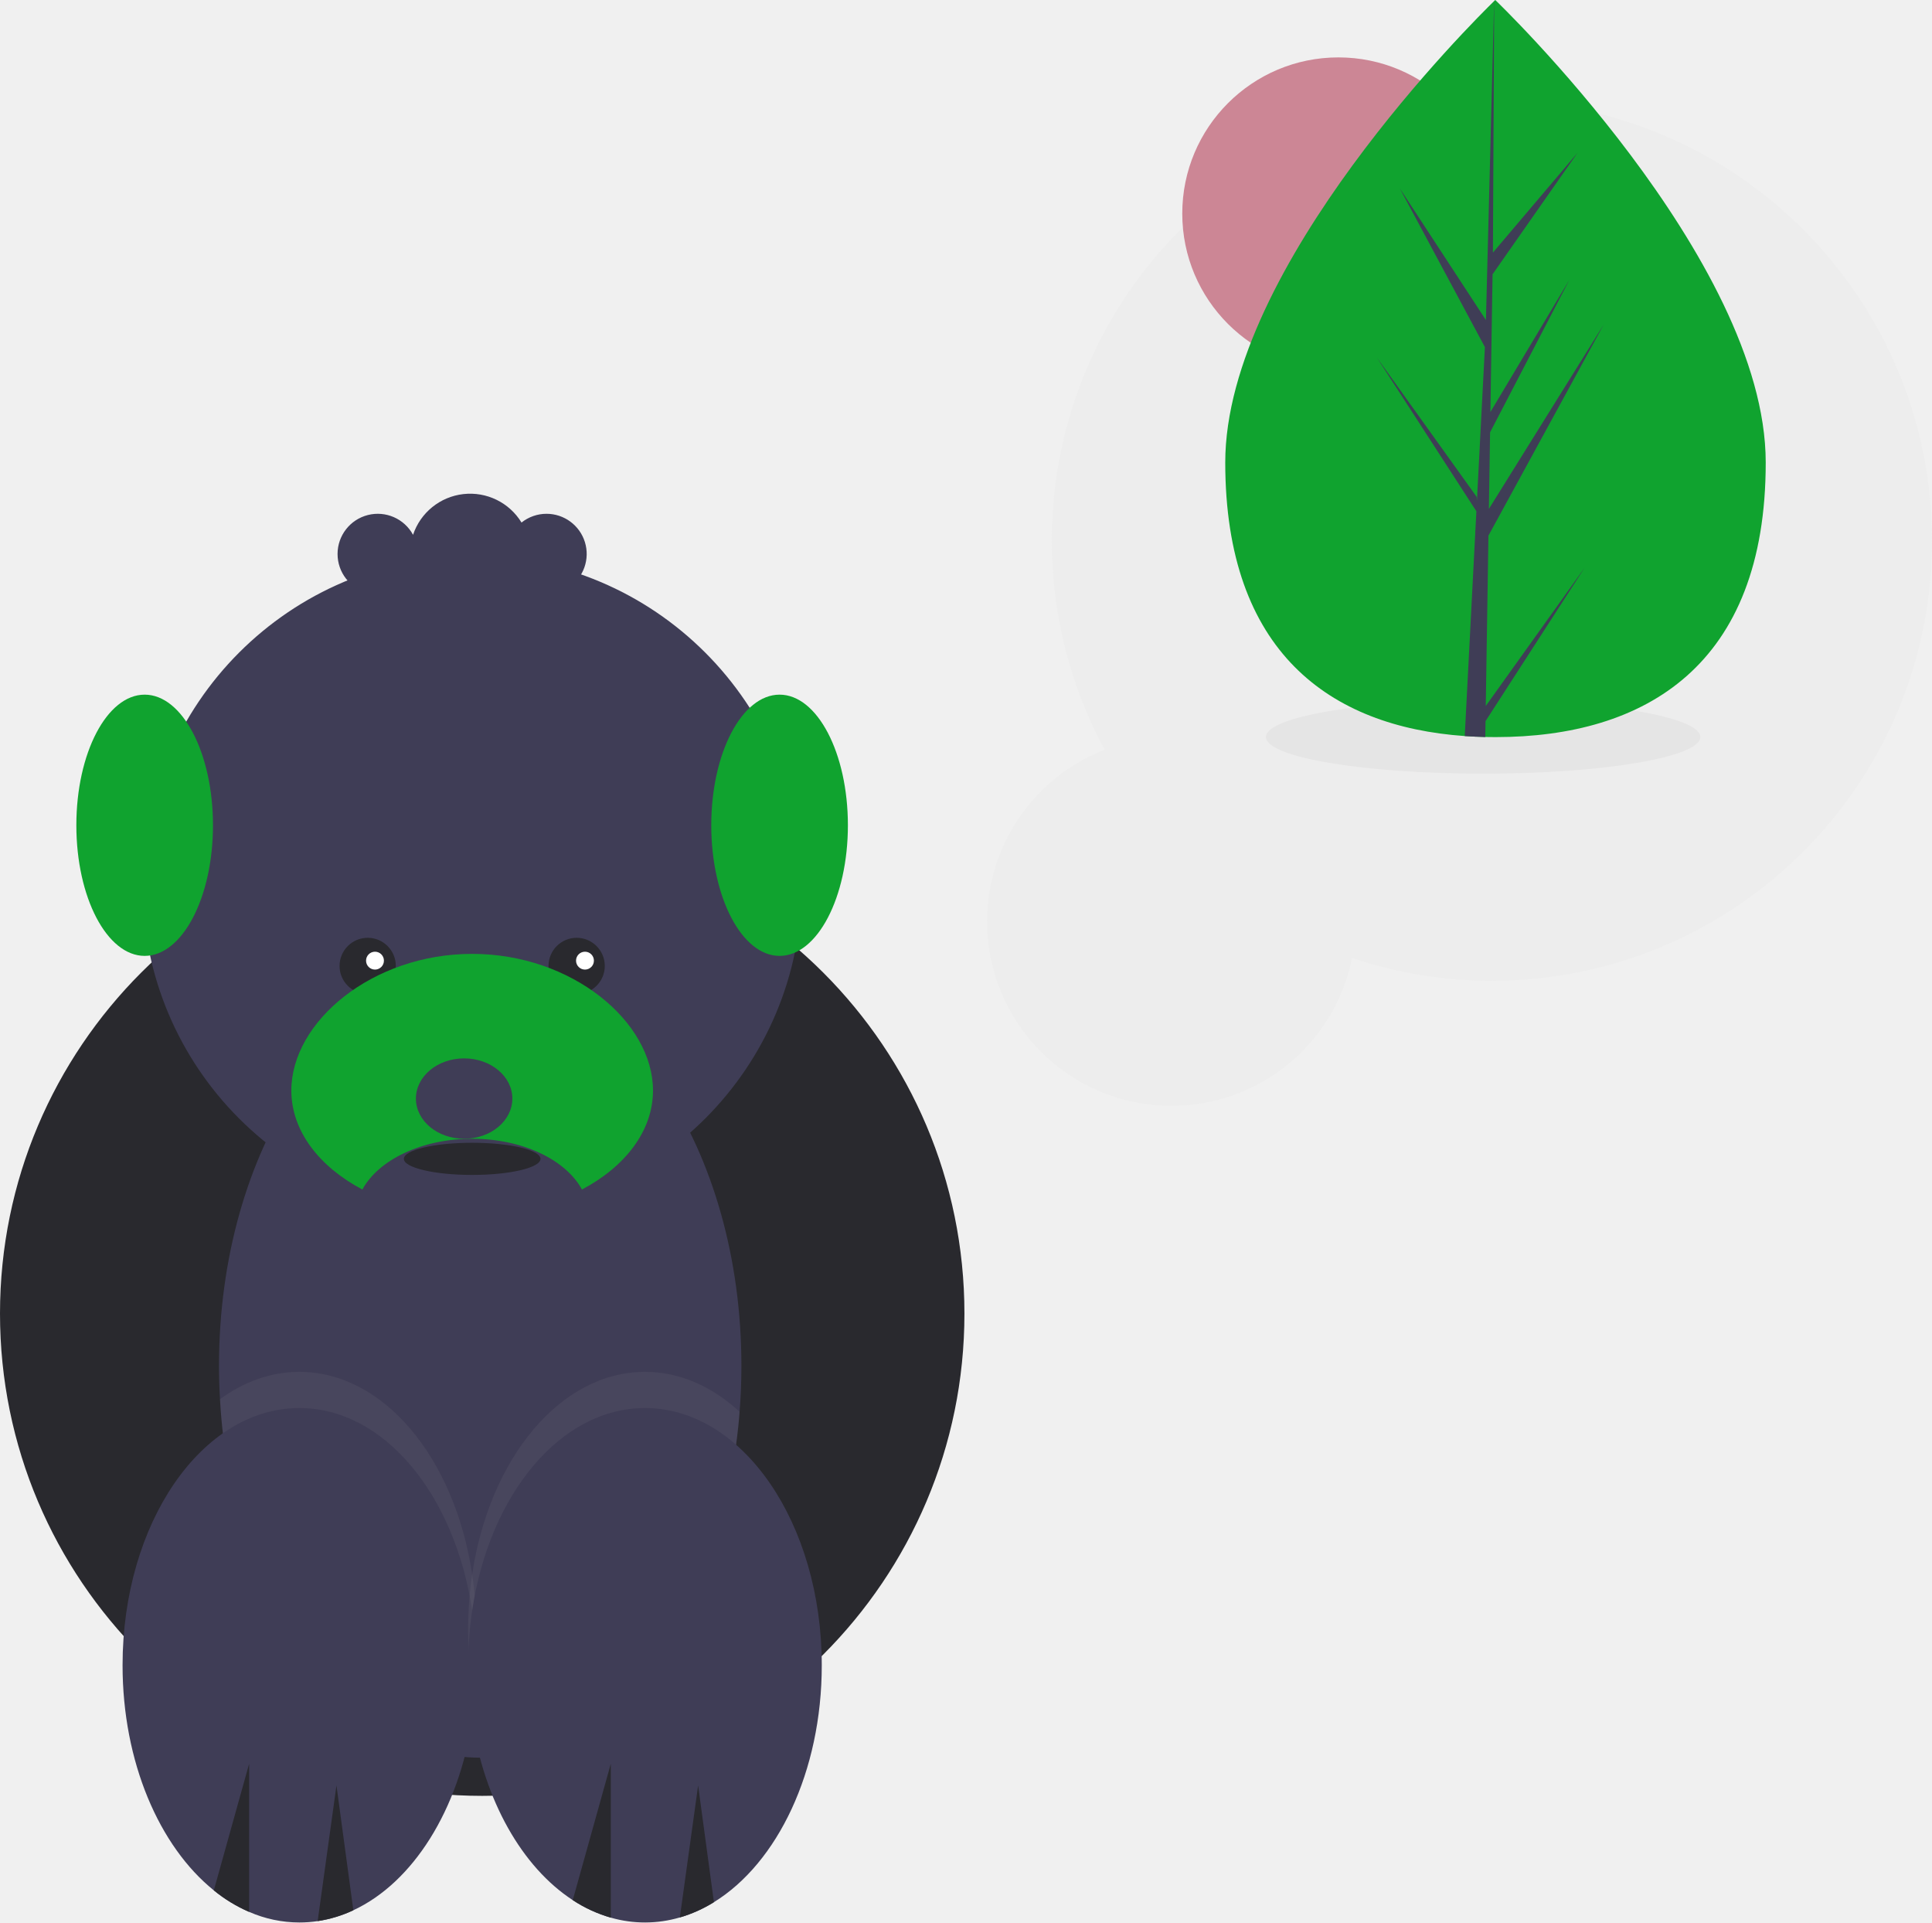
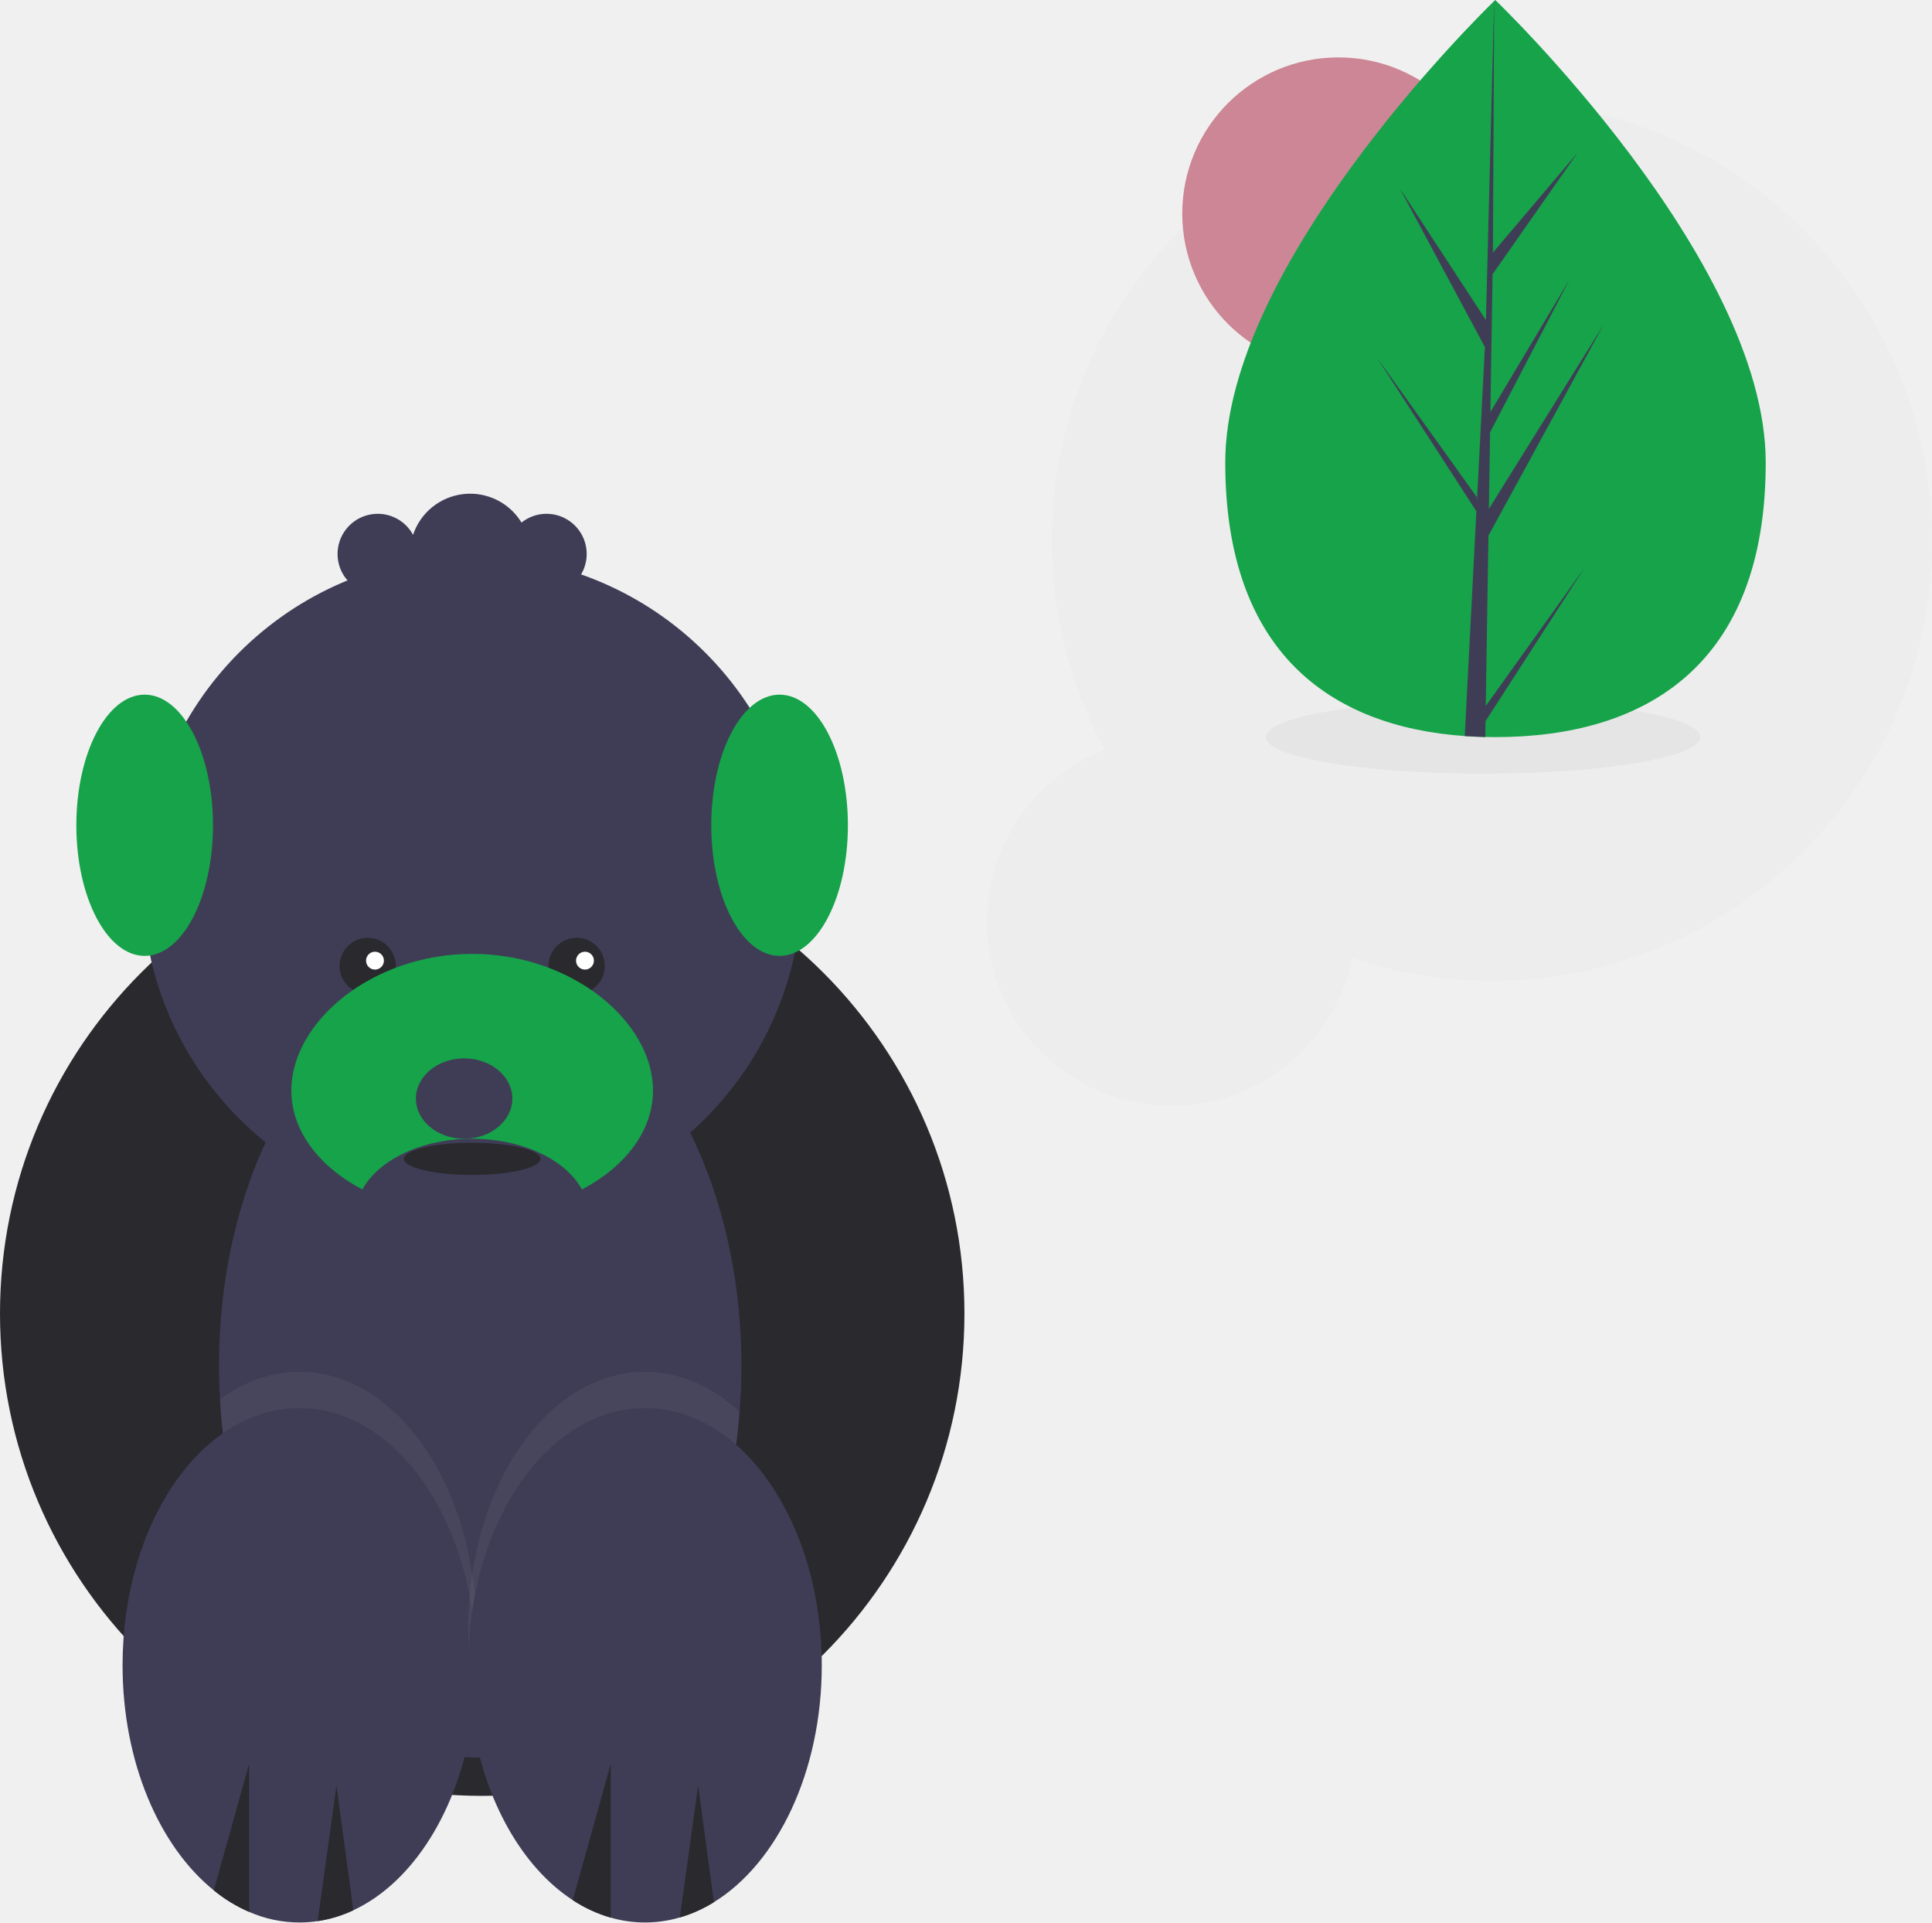
<svg xmlns="http://www.w3.org/2000/svg" data-name="Layer 1" width="864.865" height="860.475" viewBox="0 0 864.865 860.475">
  <circle cx="215.865" cy="587.946" r="215.865" fill="#29292e" />
  <path d="M499.46,631.093q0,10.442-.81,20.561-.108,1.646-.27,3.292c-7.519,83.108-53.858,147.688-110.721,151.357h-.018q-.945.081-1.889.108c-1.079.054-2.141.072-3.22.072a77.077,77.077,0,0,1-11.369-.828q-.324-.054-.648-.108c-55.279-8.455-99.172-74.671-104.371-157.797-.036-.576-.072-1.151-.09-1.727q-.459-7.393-.45-14.931c0-96.869,52.347-175.39,116.927-175.39S499.46,534.224,499.46,631.093Z" transform="translate(-167.5675 -19.7624)" fill="#3f3d56" />
  <circle cx="211.368" cy="396.365" r="147.508" fill="#3f3d56" />
  <ellipse cx="211.368" cy="518.689" rx="30.581" ry="7.196" fill="#29292e" />
  <circle cx="164.597" cy="432.343" r="12.592" fill="#29292e" />
  <circle cx="258.139" cy="432.343" r="12.592" fill="#29292e" />
  <path d="M380.734,748.92a164.797,164.797,0,0,1-1.799,24.501,148.368,148.368,0,0,1-8.419,32.128c-55.279-8.455-99.172-74.671-104.371-157.797-.036-.576-.072-1.151-.09-1.727,10.685-7.825,22.756-12.232,35.528-12.232,37.938,0,69.634,38.82,77.352,90.645A164.551,164.551,0,0,1,380.734,748.92Z" transform="translate(-167.5675 -19.7624)" opacity="0.1" fill="#9c9797" />
  <path d="M380.734,765.11a164.797,164.797,0,0,1-1.799,24.501C372.927,829.905,352.42,862.357,325.743,874.769a57.738,57.738,0,0,1-15.974,4.857,53.795,53.795,0,0,1-8.185.612,56.141,56.141,0,0,1-22.486-4.731,66.699,66.699,0,0,1-15.812-9.642c-24.357-19.608-40.852-57.384-40.852-100.755,0-63.59,35.438-115.128,79.15-115.128,37.938,0,69.634,38.82,77.352,90.645A164.551,164.551,0,0,1,380.734,765.11Z" transform="translate(-167.5675 -19.7624)" fill="#3f3d56" />
  <path d="M498.65,651.655q-.108,1.646-.27,3.292c-7.519,83.108-53.858,147.688-110.721,151.357h-.018a149.175,149.175,0,0,1-8.707-32.883,167.627,167.627,0,0,1,0-48.983c7.717-51.826,39.413-90.645,77.352-90.645C471.865,633.792,486.4,640.34,498.65,651.655Z" transform="translate(-167.5675 -19.7624)" opacity="0.1" fill="#9c9797" />
  <path d="M535.437,765.11c0,47.67-19.914,88.559-48.282,106.044a61.453,61.453,0,0,1-15.254,6.836,55.285,55.285,0,0,1-30.905.09,62.299,62.299,0,0,1-17.035-7.843c-22.648-14.751-39.647-44.54-45.026-80.626a167.627,167.627,0,0,1,0-48.983c7.717-51.826,39.413-90.645,77.352-90.645C500,649.982,535.437,701.519,535.437,765.11Z" transform="translate(-167.5675 -19.7624)" fill="#3f3d56" />
-   <path d="M378.935,446.709c-44.707,0-80.949,30.363-80.949,61.162,0,18.061,12.474,34.108,31.8,44.299C336.98,538.934,356.265,529.457,378.935,529.457s41.955,9.477,49.149,22.712c19.326-10.191,31.8-26.238,31.8-44.299C459.885,477.072,423.642,446.709,378.935,446.709Z" transform="translate(-167.5675 -19.7624)" fill="#10a32f" />
+   <path d="M378.935,446.709c-44.707,0-80.949,30.363-80.949,61.162,0,18.061,12.474,34.108,31.8,44.299C336.98,538.934,356.265,529.457,378.935,529.457s41.955,9.477,49.149,22.712c19.326-10.191,31.8-26.238,31.8-44.299C459.885,477.072,423.642,446.709,378.935,446.709Z" transform="translate(-167.5675 -19.7624)" fill="#16A34A" />
  <ellipse cx="207.77" cy="491.706" rx="21.587" ry="17.989" fill="#3f3d56" />
-   <ellipse cx="64.759" cy="369.382" rx="30.581" ry="58.463" fill="#10a32f" />
-   <ellipse cx="348.982" cy="369.382" rx="30.581" ry="58.463" fill="#10a32f" />
+   <ellipse cx="64.759" cy="369.382" rx="30.581" ry="58.463" fill="#16A34A" />
+   <ellipse cx="348.982" cy="369.382" rx="30.581" ry="58.463" fill="#16A34A" />
  <path d="M412.214,249.732a17.898,17.898,0,0,0-11.187,3.917,26.945,26.945,0,0,0-48.555,5.485,17.989,17.989,0,1,0,0,17.174,26.945,26.945,0,0,0,48.555,5.485A17.984,17.984,0,1,0,412.214,249.732Z" transform="translate(-167.5675 -19.7624)" fill="#3f3d56" />
  <path d="M279.098,809.182v66.325a66.699,66.699,0,0,1-15.812-9.642Z" transform="translate(-167.5675 -19.7624)" fill="#29292e" />
  <path d="M325.743,874.769a57.738,57.738,0,0,1-15.974,4.857l8.419-60.712Z" transform="translate(-167.5675 -19.7624)" fill="#29292e" />
  <path d="M440.996,809.182v68.897a62.299,62.299,0,0,1-17.035-7.843Z" transform="translate(-167.5675 -19.7624)" fill="#29292e" />
  <path d="M487.156,871.153a61.453,61.453,0,0,1-15.254,6.836l8.185-59.075Z" transform="translate(-167.5675 -19.7624)" fill="#29292e" />
  <circle cx="167.865" cy="429.975" r="4" fill="#fff" />
  <circle cx="261.865" cy="429.975" r="4" fill="#fff" />
  <path d="M835.432,64.738c-108.8,0-197,88.2-197,197a196.12,196.12,0,0,0,23.619,93.603,82.501,82.501,0,1,0,110.757,93.228,196.772,196.772,0,0,0,62.623,10.169c108.8,0,197-88.2,197-197S944.233,64.738,835.432,64.738Z" transform="translate(-167.5675 -19.7624)" fill="#ededed" />
  <ellipse cx="663.925" cy="329.867" rx="97.209" ry="16.41" opacity="0.1" fill="#9c9797" />
  <circle cx="599.136" cy="95.582" r="69.89" fill="#cc8695" />
-   <path d="M957.999,226.707c.044,91.11-54.104,122.944-120.913,122.976q-2.328.001-4.633-.05-4.644-.098-9.192-.419c-60.299-4.24-107.166-37.659-107.207-122.39-.043-87.687,111.974-198.401,120.375-206.587.007,0,.007,0,.015-.007.319-.312.482-.468.482-.468S957.954,135.605,957.999,226.707Z" transform="translate(-167.5675 -19.7624)" fill="#10a32f" />
+   <path d="M957.999,226.707c.044,91.11-54.104,122.944-120.913,122.976q-2.328.001-4.633-.05-4.644-.098-9.192-.419c-60.299-4.24-107.166-37.659-107.207-122.39-.043-87.687,111.974-198.401,120.375-206.587.007,0,.007,0,.015-.007.319-.312.482-.468.482-.468S957.954,135.605,957.999,226.707Z" transform="translate(-167.5675 -19.7624)" fill="#16A34A" />
  <path d="M832.676,335.75l44.214-61.84-44.322,68.627-.115,7.098q-4.644-.098-9.192-.419l4.722-91.149-.037-.705.082-.134.449-8.613-44.501-68.754,44.631,62.302.112,1.826,3.568-68.867-38.101-71.052,38.563,58.949,3.68-142.781.015-.475 0.0.468-.569,112.598,37.867-44.656-38.026,54.353-.972,61.664,35.365-59.193-35.502,68.259-.54,34.288,51.325-82.396L833.872,259.504Z" transform="translate(-167.5675 -19.7624)" fill="#3f3d56" />
</svg>
